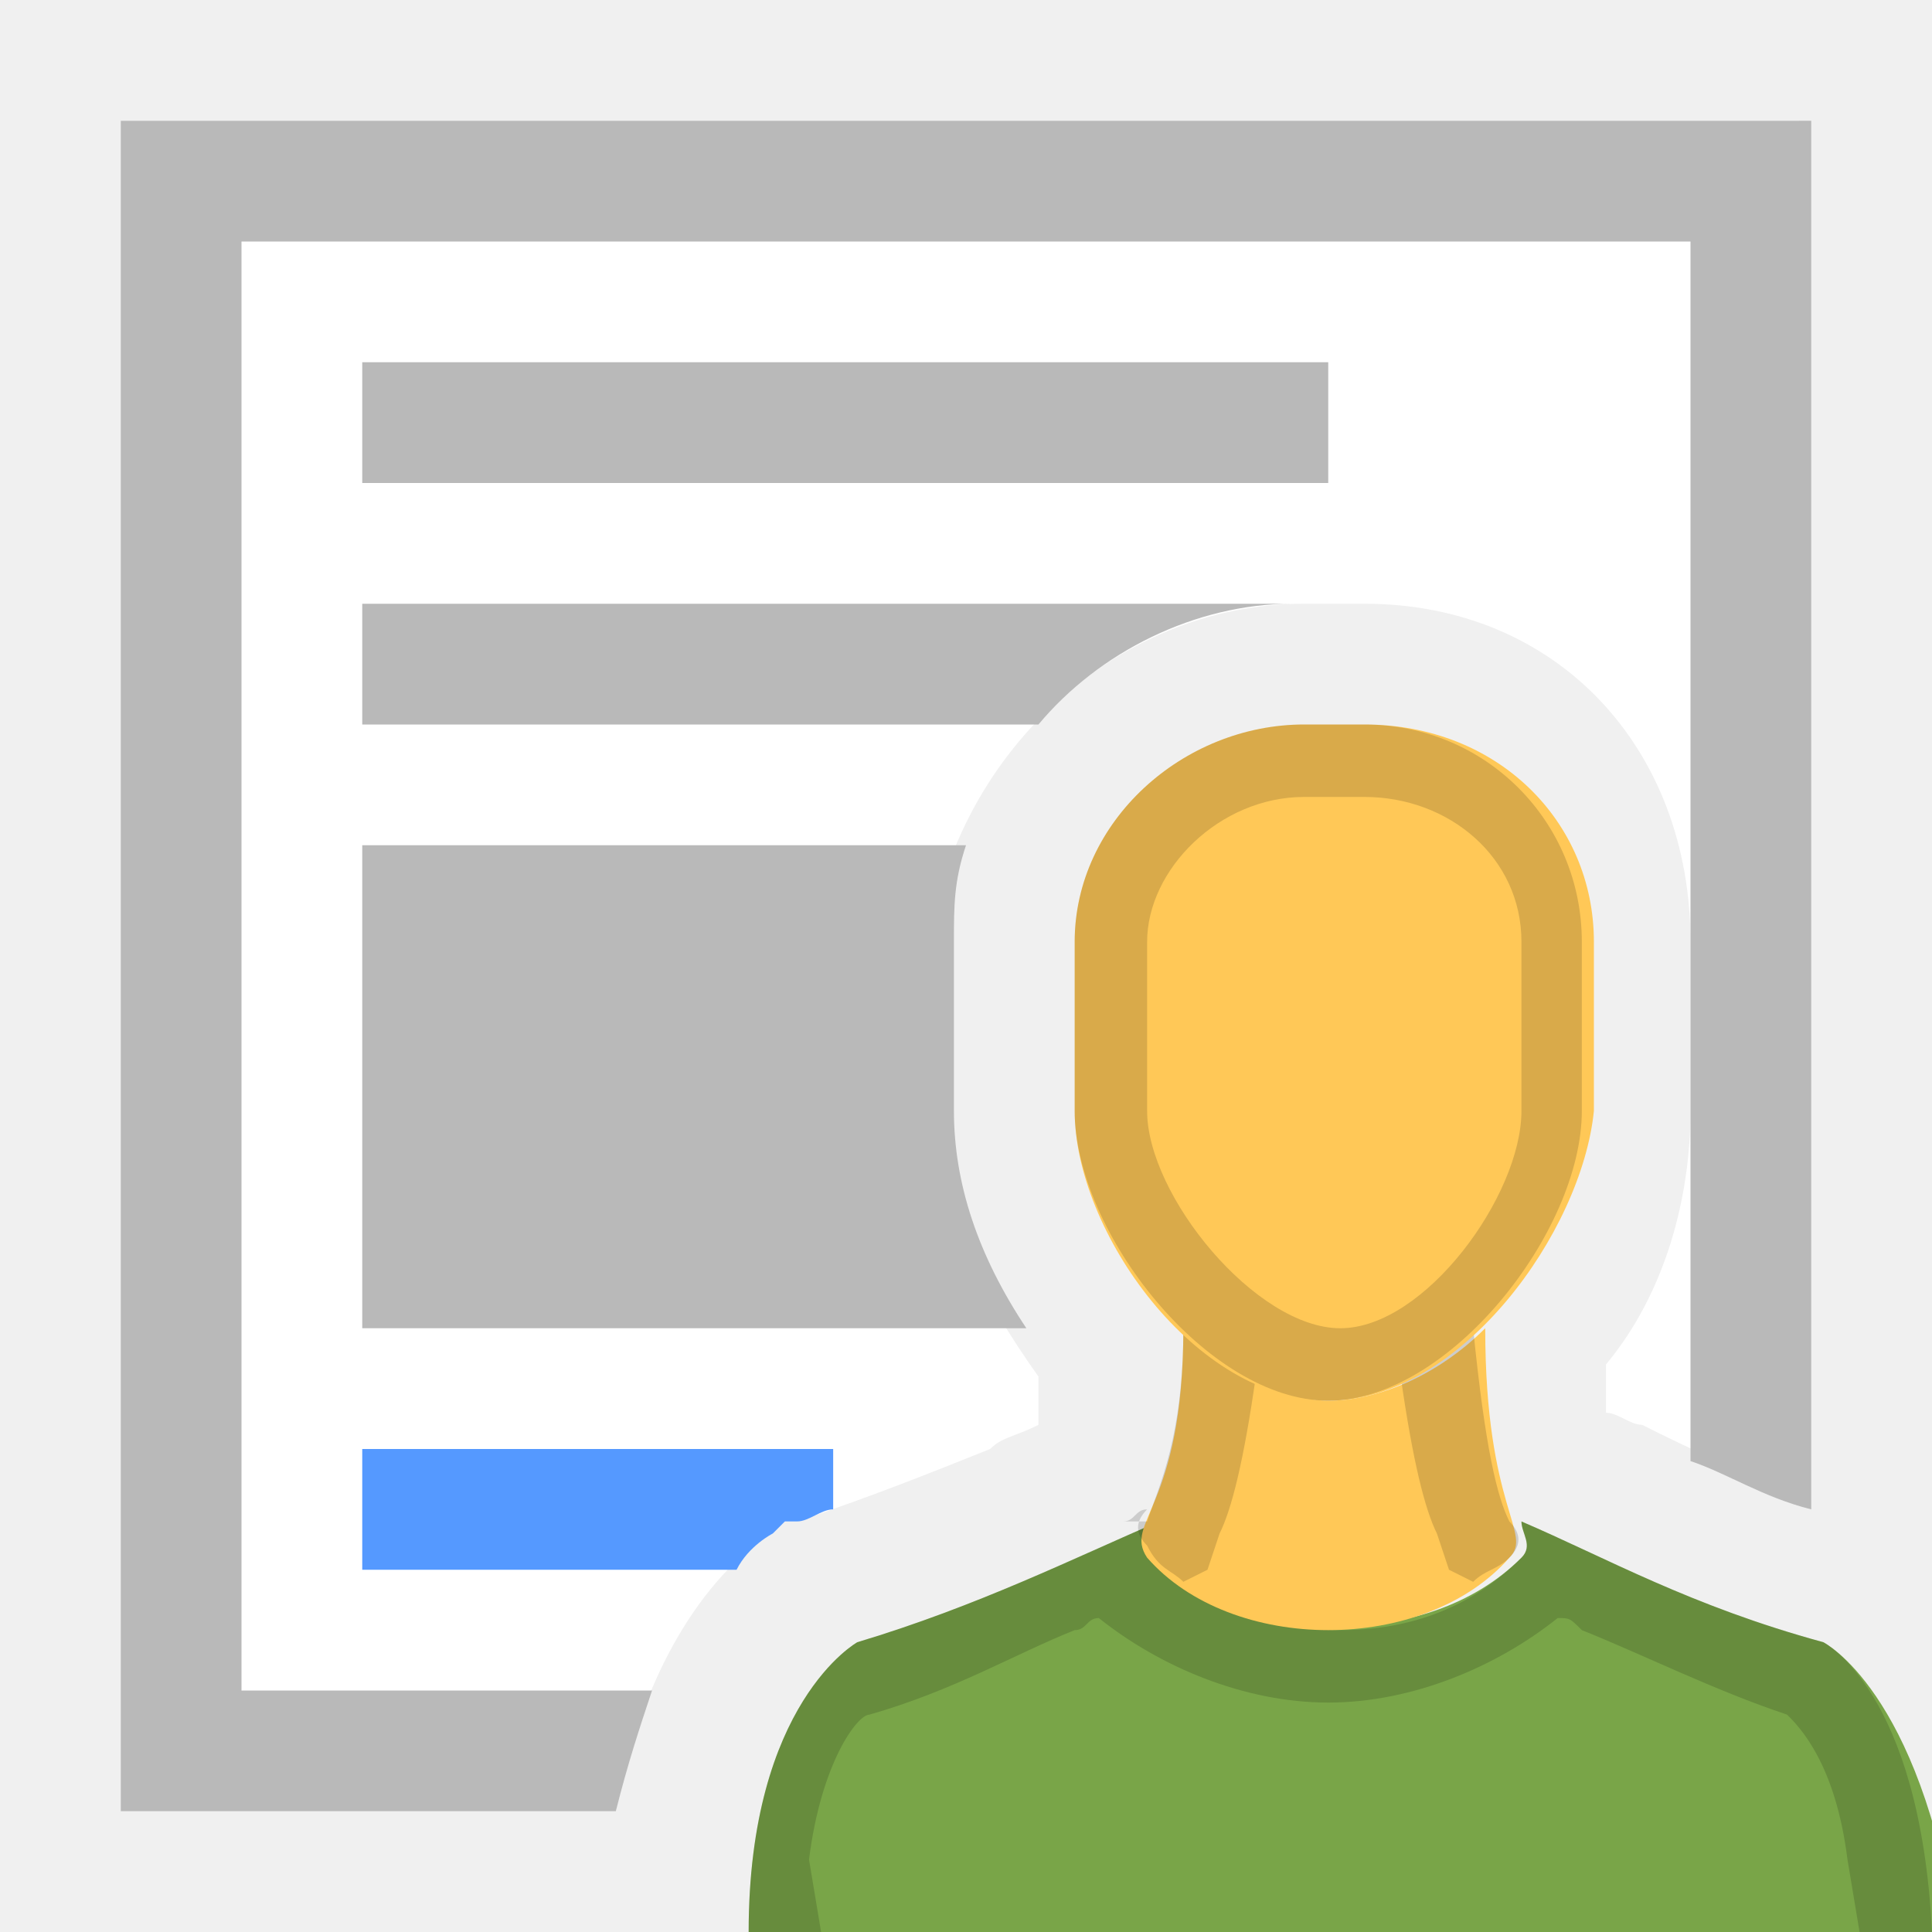
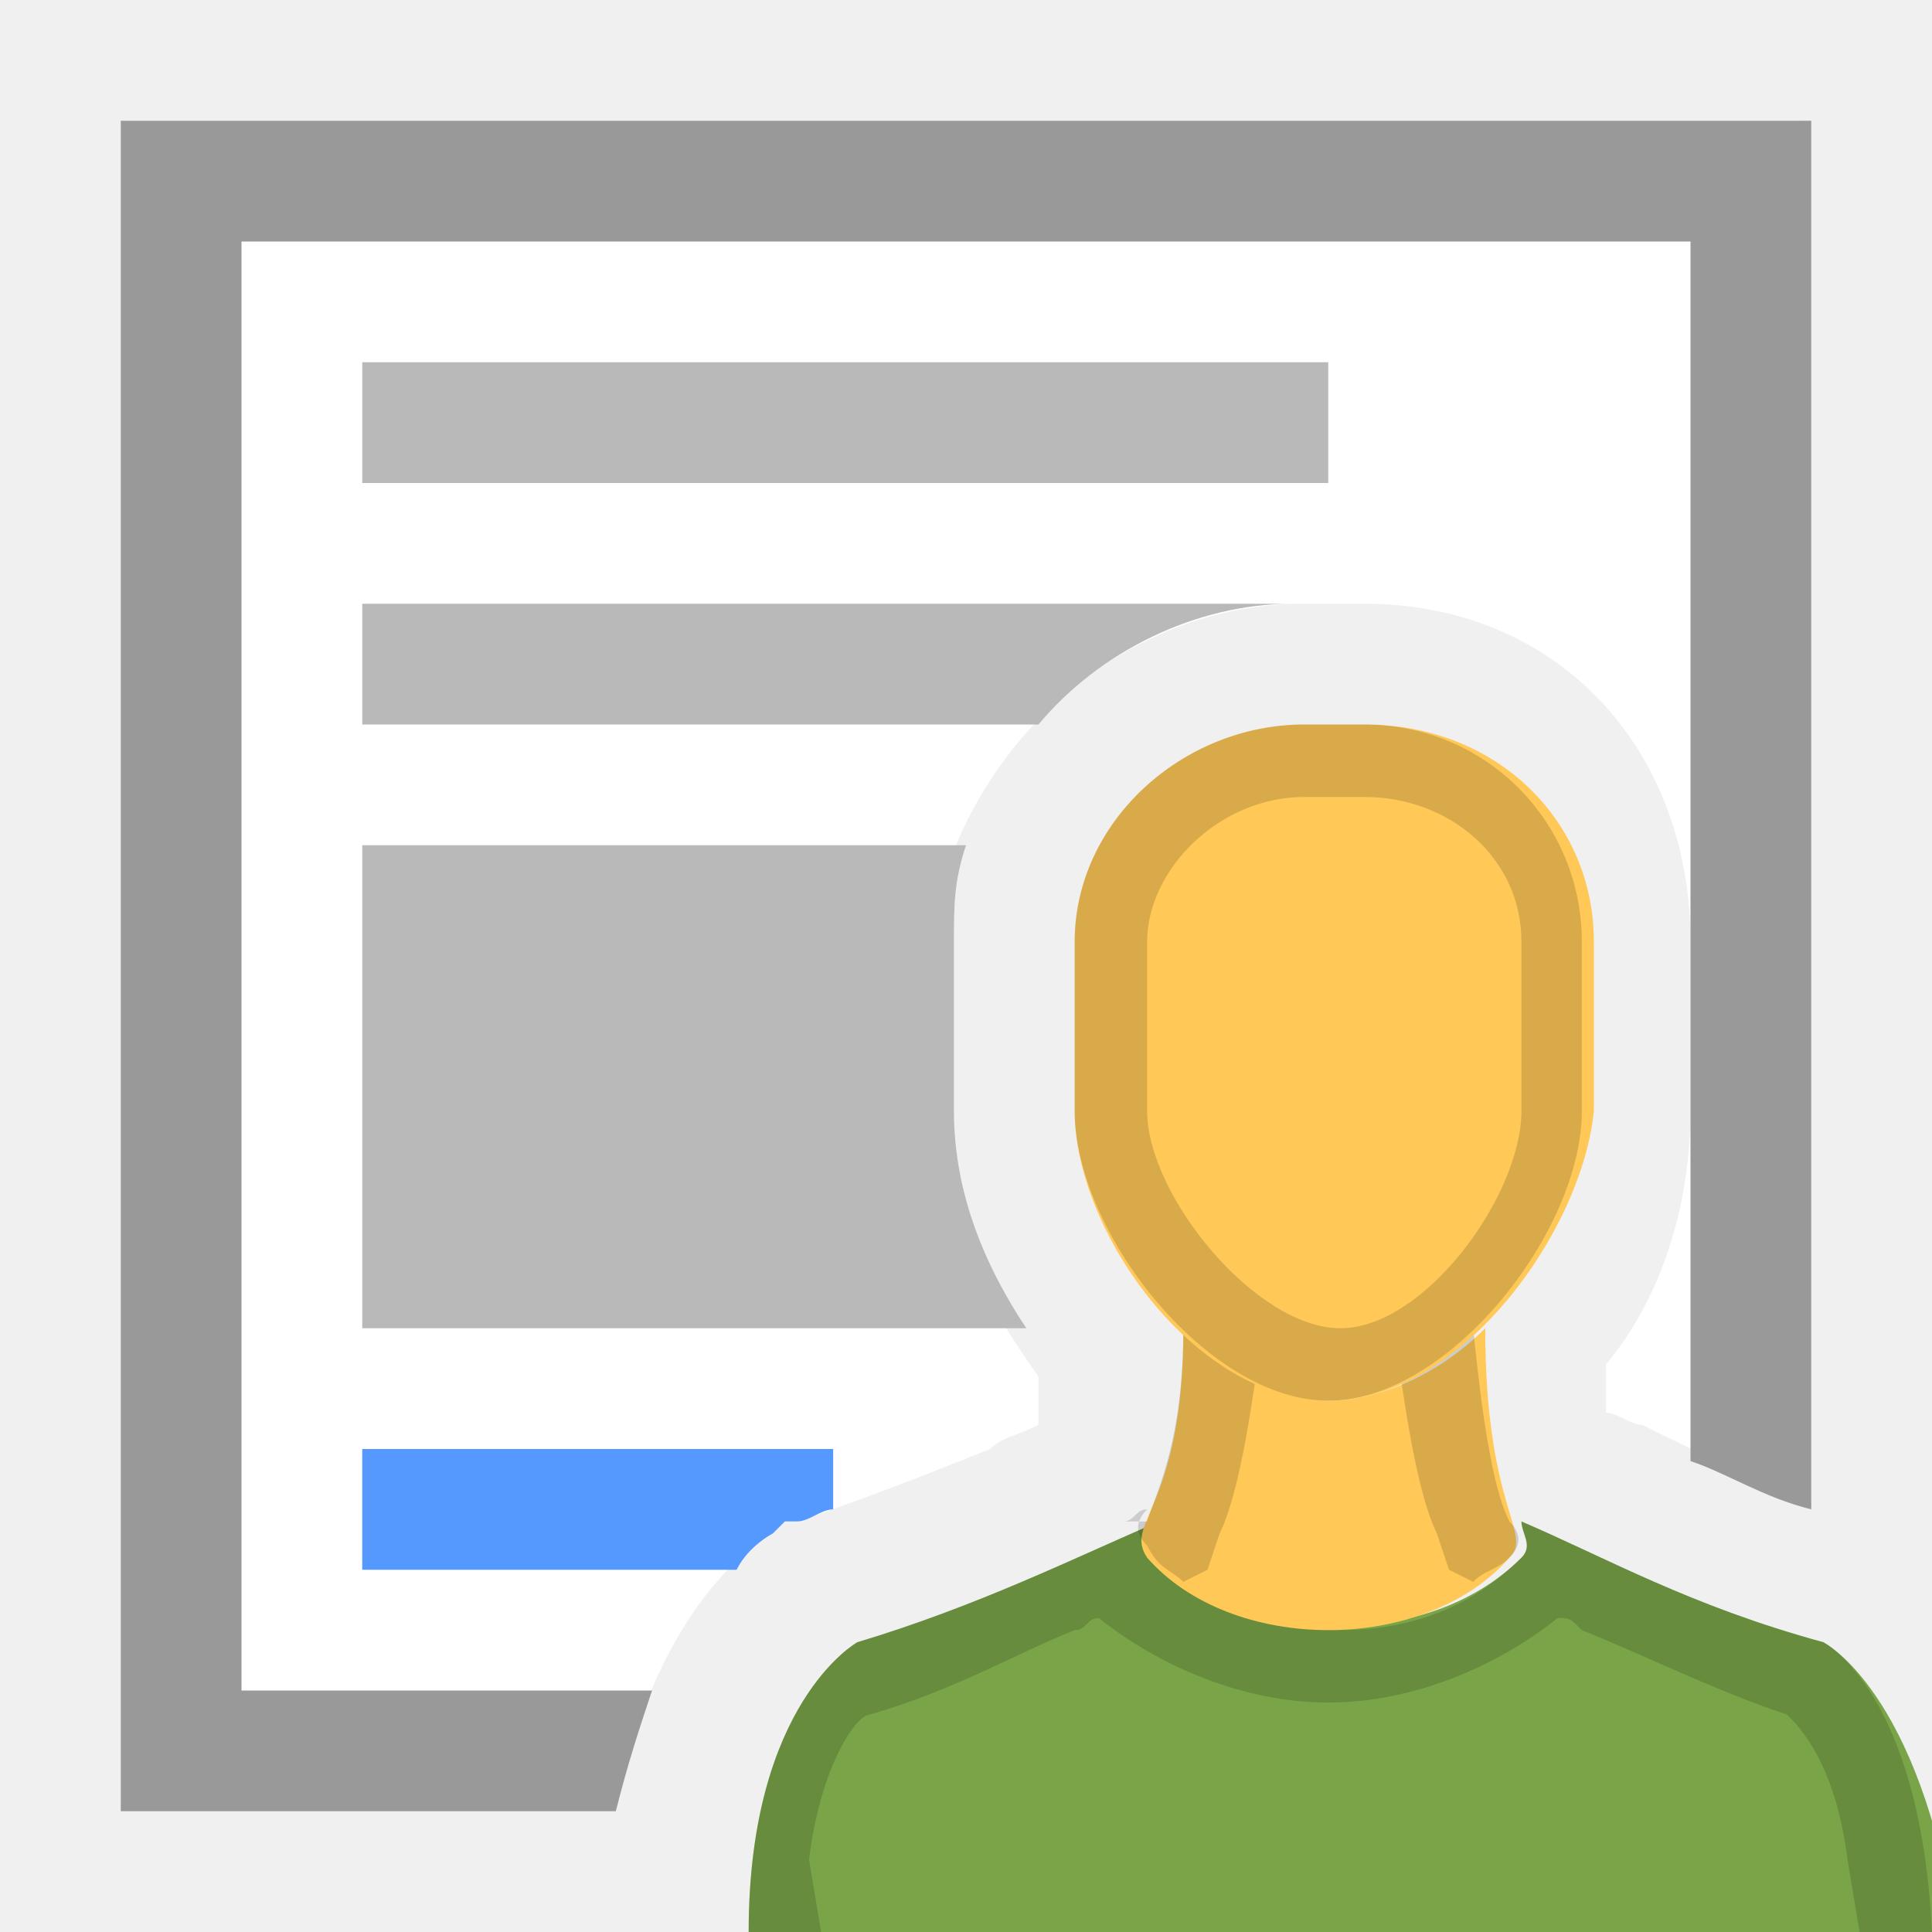
- <svg xmlns="http://www.w3.org/2000/svg" viewBox="0 0 16 16">
-   <path fill="#FFF" d="M6.4 12.7l.1-.1h.1c.6-.2 1.1-.4 1.6-.6.1-.1.2-.1.4-.2V11.5v-.1c-.5-.7-.9-1.5-.9-2.2V7.8C7.9 6.3 9.2 5 10.8 5h.5C12.9 5 14 6.2 14 7.8v1.4c0 .7-.2 1.5-.7 2.1v.4c.1 0 .2.1.3.1.4.2.8.4 1.3.5V1H1v14h4.1c.3-1.6 1.1-2.2 1.3-2.3z" />
-   <path fill="#B9B9B9" d="M5.4 14H2V2h12v10.1c.3.1.6.3 1 .4V1H1v14h4.1c.1-.4.2-.7.3-1z" />
-   <path fill="#B9B9B9" d="M3 3h8v1H3zM10.7 5H3v1h5.6c.5-.6 1.3-1 2.1-1zM7.9 9.2V7.8c0-.3 0-.5.1-.8H3v4h5.5c-.4-.6-.6-1.2-.6-1.8z" />
-   <path fill="#59F" d="M6.4 12.7l.1-.1h.1c.1 0 .2-.1.3-.1V12H3v1h3.1c.1-.2.3-.3.3-.3z" />
-   <path fill="#79A548" d="M15.1 13.6c-1.1-.3-1.8-.7-2.5-1 0 .1.1.2 0 .3-.8.8-2.3.7-3 0-.1-.1-.1-.2 0-.3-.7.3-1.5.7-2.5 1 0 0-.9.5-.9 2.4h10c-.3-2-1.1-2.4-1.1-2.4z" />
-   <path opacity=".15" d="M6.7 15.4c.1-.8.4-1.2.5-1.2.7-.2 1.2-.5 1.7-.7.1 0 .1-.1.2-.1.5.4 1.2.7 1.9.7s1.4-.3 1.9-.7c.1 0 .1 0 .2.1.5.2 1.1.5 1.7.7.1.1.4.4.5 1.2l.1.6h.6c-.1-2-.9-2.4-.9-2.4-1.1-.3-1.8-.7-2.5-1 0 .1.1.2 0 .3-.4.4-.9.6-1.5.6s-1.2-.2-1.5-.6c-.1-.1-.1-.2 0-.3-.7.3-1.5.7-2.5 1 0 0-.9.5-.9 2.4h.6l-.1-.6z" />
-   <path fill="#FFC857" d="M11 11.6c-.4 0-.9-.3-1.2-.6 0 1.5-.5 1.6-.3 1.9.7.8 2.3.8 3 0 .2-.2-.2-.4-.2-1.9-.4.4-.9.6-1.3.6z" />
-   <path opacity=".15" d="M9.3 12.6c.1 0 .1-.1.2-.1-.1.1-.1.2 0 .3.1.2.2.2.3.3l.2-.1.1-.3c.1-.2.2-.6.3-1.3-.2-.1-.4-.3-.6-.4 0 .9-.2 1.3-.3 1.6h-.2zM11.9 12.7l.1.3.2.1c.1-.1.2-.1.3-.2.1-.1.1-.2 0-.3-.1-.2-.2-.6-.3-1.6-.2.2-.4.3-.6.4.1.7.2 1.1.3 1.3z" />
-   <path fill="#FFC857" d="M11 11.6c-1.1 0-2.1-1.4-2.1-2.4V7.8c0-1 .9-1.8 1.9-1.8h.5c1.1 0 1.9.8 1.9 1.8v1.4c-.1 1-1.1 2.4-2.2 2.4z" />
-   <path opacity=".15" d="M11.3 6.6c.7 0 1.3.5 1.3 1.2v1.4c0 .7-.8 1.8-1.5 1.8S9.5 9.9 9.5 9.2V7.8c0-.6.6-1.2 1.3-1.2h.5m0-.6h-.5c-1 0-1.9.8-1.9 1.8v1.4c0 1 1.1 2.4 2.1 2.4s2.1-1.4 2.1-2.4V7.8c0-1-.8-1.8-1.8-1.8z" />
+ <svg xmlns="http://www.w3.org/2000/svg" viewBox="2 -3 16 16">
+   <path fill="#FFF" d="M8.4 9.7l.1-.1h.1c.6-.2 1.1-.4 1.6-.6.1-.1.2-.1.4-.2v-.4c-.5-.7-.9-1.5-.9-2.2V4.8C9.9 3.3 11.2 2 12.8 2h.5C14.9 2 16 3.2 16 4.8v1.4c0 .7-.2 1.5-.7 2.1v.4c.1 0 .2.1.3.1.4.2.8.4 1.3.5V-2H3v14h4.1c.3-1.6 1.1-2.2 1.3-2.3z" />
+   <path fill="#999" d="M7.4 11H4V-1h12V9.1c.3.1.6.3 1 .4V-2H3v14h4.1c.1-.4.2-.7.3-1z" />
+   <path fill="#B9B9B9" d="M5 0h8v1H5zM12.7 2H5v1h5.6c.5-.6 1.3-1 2.1-1zM9.9 6.2V4.8c0-.3 0-.5.1-.8H5v4h5.5c-.4-.6-.6-1.2-.6-1.8z" />
+   <path fill="#59F" d="M8.4 9.7l.1-.1h.1c.1 0 .2-.1.3-.1V9H5v1h3.1c.1-.2.3-.3.3-.3z" />
+   <path fill="#79A548" d="M17.1 10.6c-1.1-.3-1.8-.7-2.5-1 0 .1.1.2 0 .3-.8.8-2.3.7-3 0-.1-.1-.1-.2 0-.3-.7.3-1.5.7-2.5 1 0 0-.9.5-.9 2.4h10c-.3-2-1.1-2.4-1.1-2.4z" />
+   <path opacity=".15" d="M8.7 12.4c.1-.8.4-1.2.5-1.2.7-.2 1.2-.5 1.7-.7.1 0 .1-.1.2-.1.5.4 1.2.7 1.9.7s1.4-.3 1.9-.7c.1 0 .1 0 .2.1.5.2 1.1.5 1.7.7.1.1.4.4.5 1.2l.1.6h.6c-.1-2-.9-2.4-.9-2.4-1.1-.3-1.8-.7-2.5-1 0 .1.1.2 0 .3-.4.4-.9.6-1.5.6s-1.2-.2-1.5-.6c-.1-.1-.1-.2 0-.3-.7.3-1.5.7-2.5 1 0 0-.9.5-.9 2.4h.6l-.1-.6z" />
+   <path fill="#FFC857" d="M13 8.6c-.4 0-.9-.3-1.2-.6 0 1.5-.5 1.6-.3 1.9.7.8 2.3.8 3 0 .2-.2-.2-.4-.2-1.9-.4.4-.9.6-1.3.6z" />
+   <path opacity=".15" d="M11.3 9.6c.1 0 .1-.1.2-.1-.1.1-.1.2 0 .3.1.2.2.2.3.3l.2-.1.1-.3c.1-.2.2-.6.3-1.3-.2-.1-.4-.3-.6-.4 0 .9-.2 1.3-.3 1.6h-.2zM13.9 9.7l.1.3.2.1c.1-.1.2-.1.3-.2.1-.1.1-.2 0-.3-.1-.2-.2-.6-.3-1.6-.2.2-.4.3-.6.4.1.7.2 1.1.3 1.3z" />
+   <path fill="#FFC857" d="M13 8.6c-1.1 0-2.1-1.4-2.1-2.4V4.8c0-1 .9-1.8 1.9-1.8h.5c1.1 0 1.9.8 1.9 1.8v1.4c-.1 1-1.1 2.4-2.2 2.4z" />
+   <path opacity=".15" d="M13.3 3.6c.7 0 1.3.5 1.3 1.2v1.4c0 .7-.8 1.8-1.5 1.8s-1.6-1.1-1.6-1.8V4.8c0-.6.6-1.2 1.3-1.2h.5m0-.6h-.5c-1 0-1.9.8-1.9 1.8v1.4c0 1 1.1 2.4 2.1 2.4s2.1-1.4 2.1-2.4V4.8c0-1-.8-1.8-1.8-1.8z" />
</svg>
